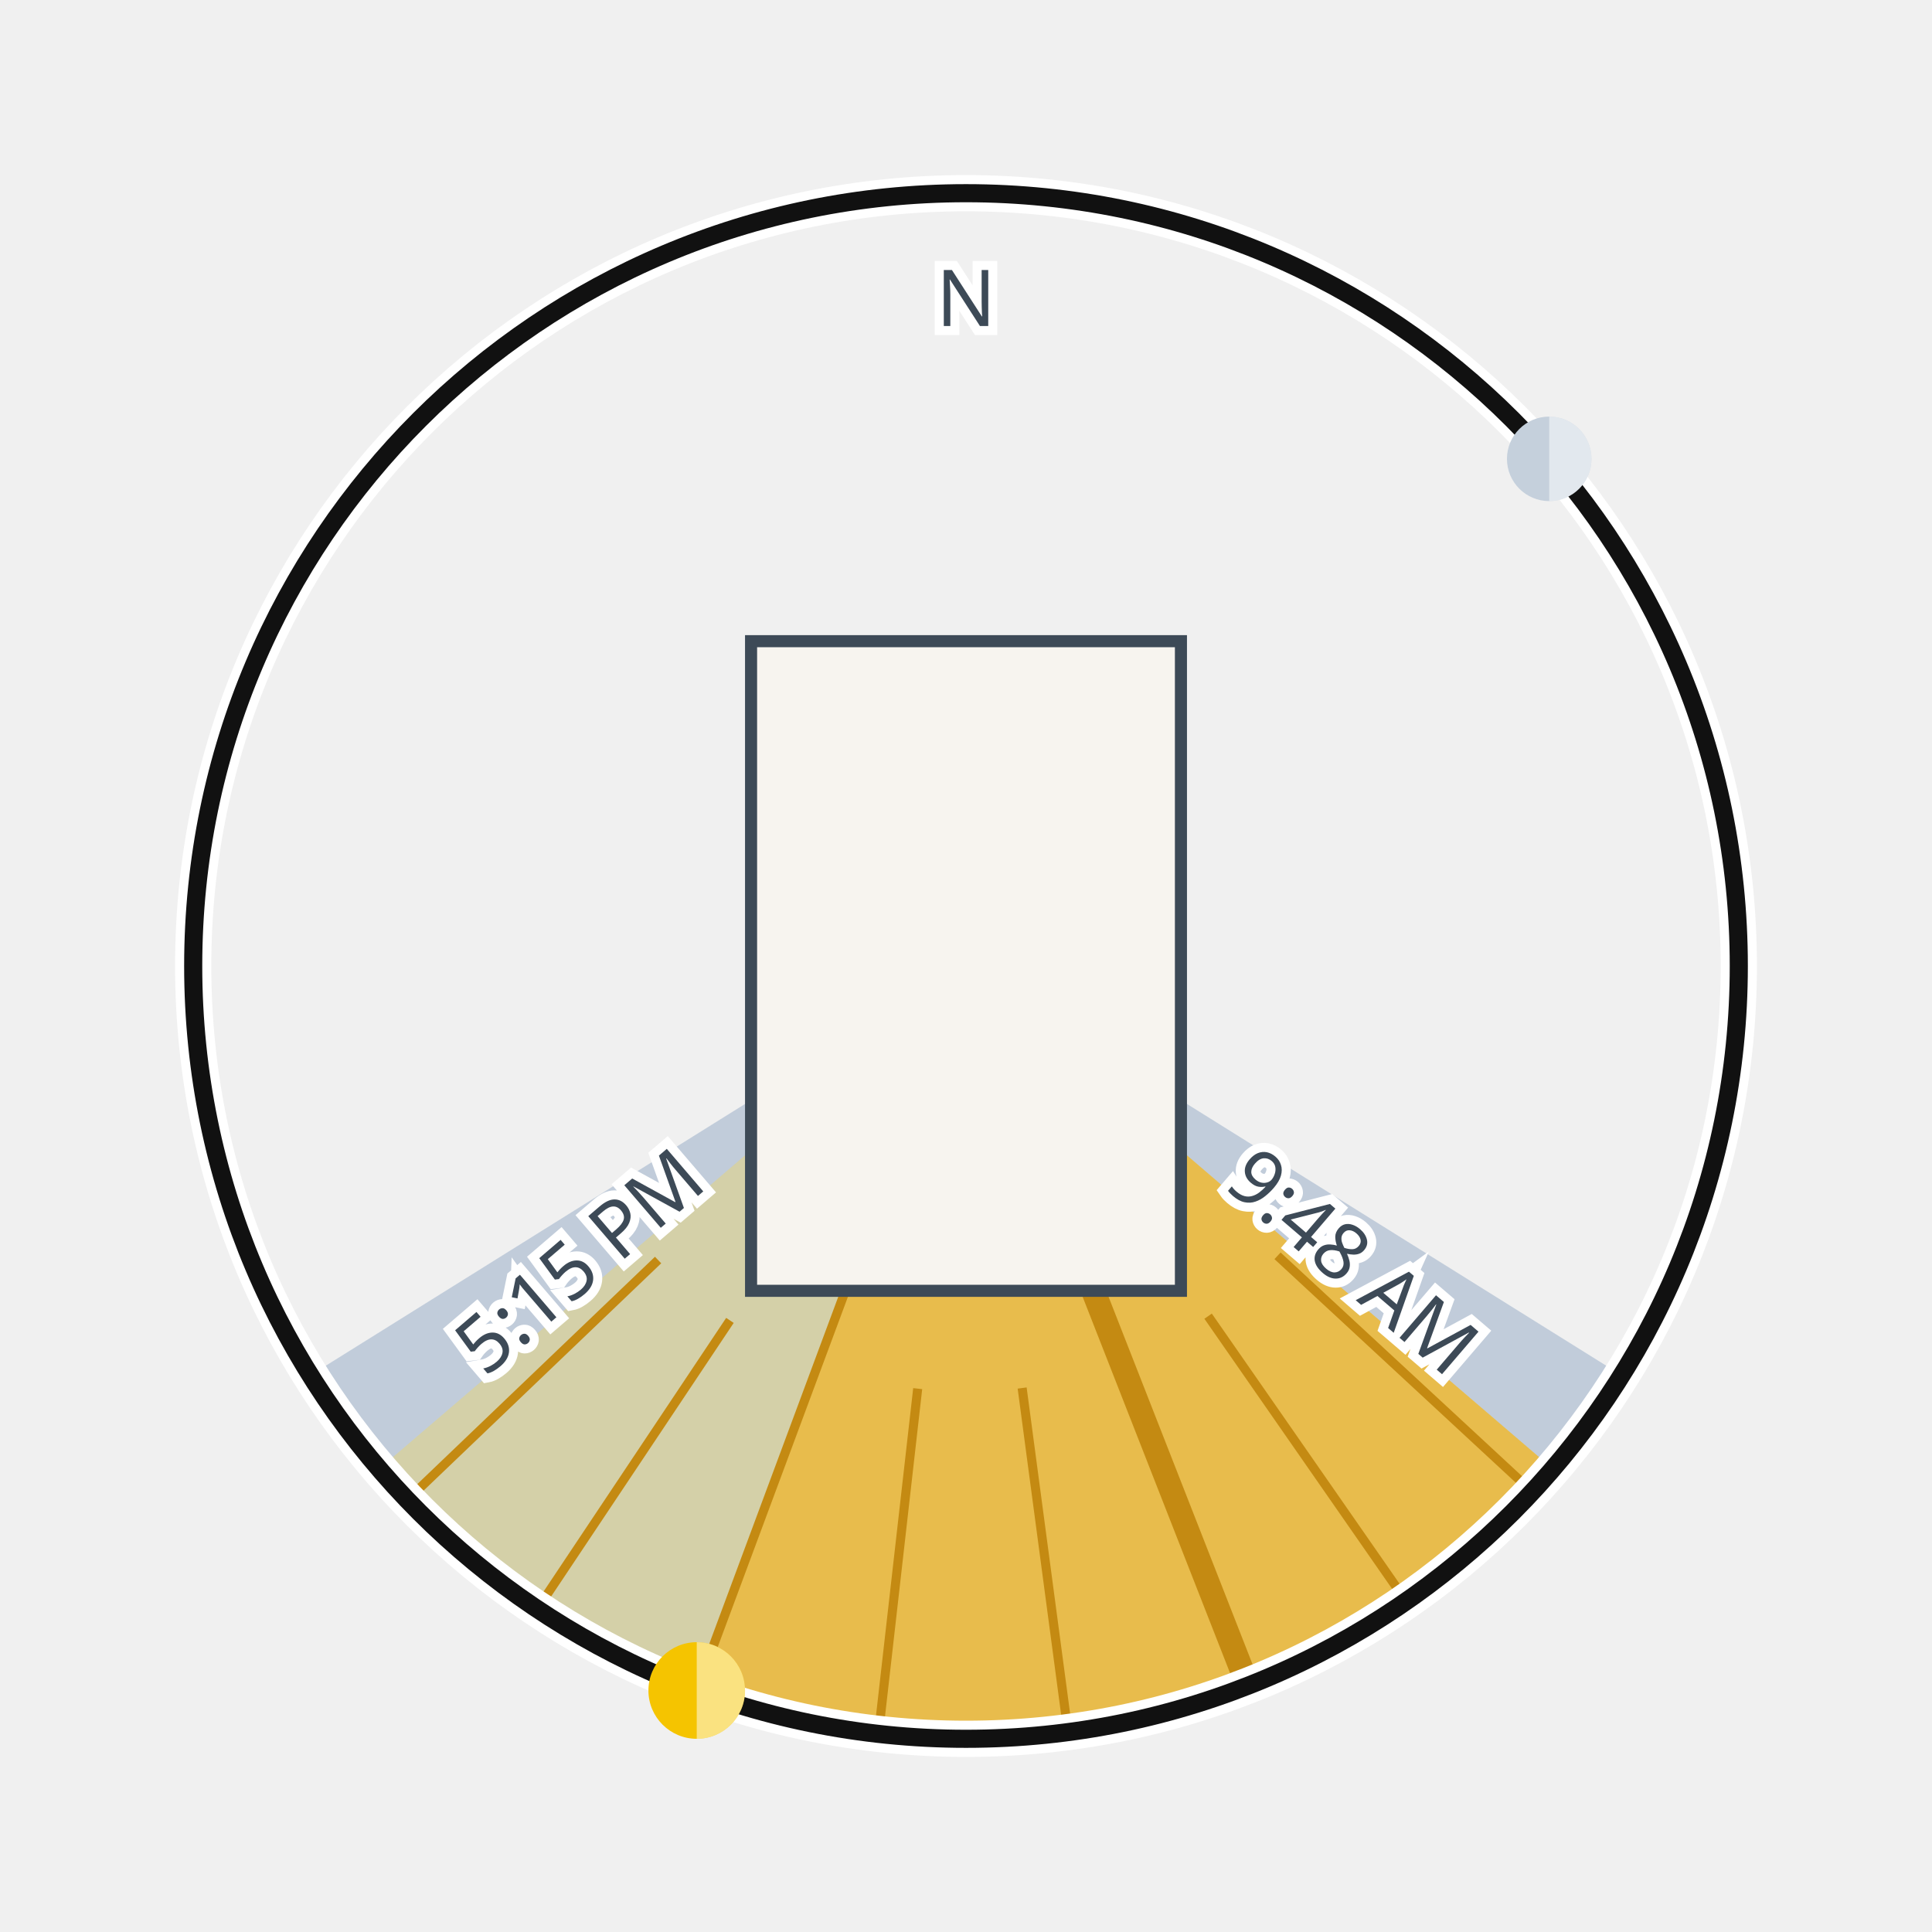
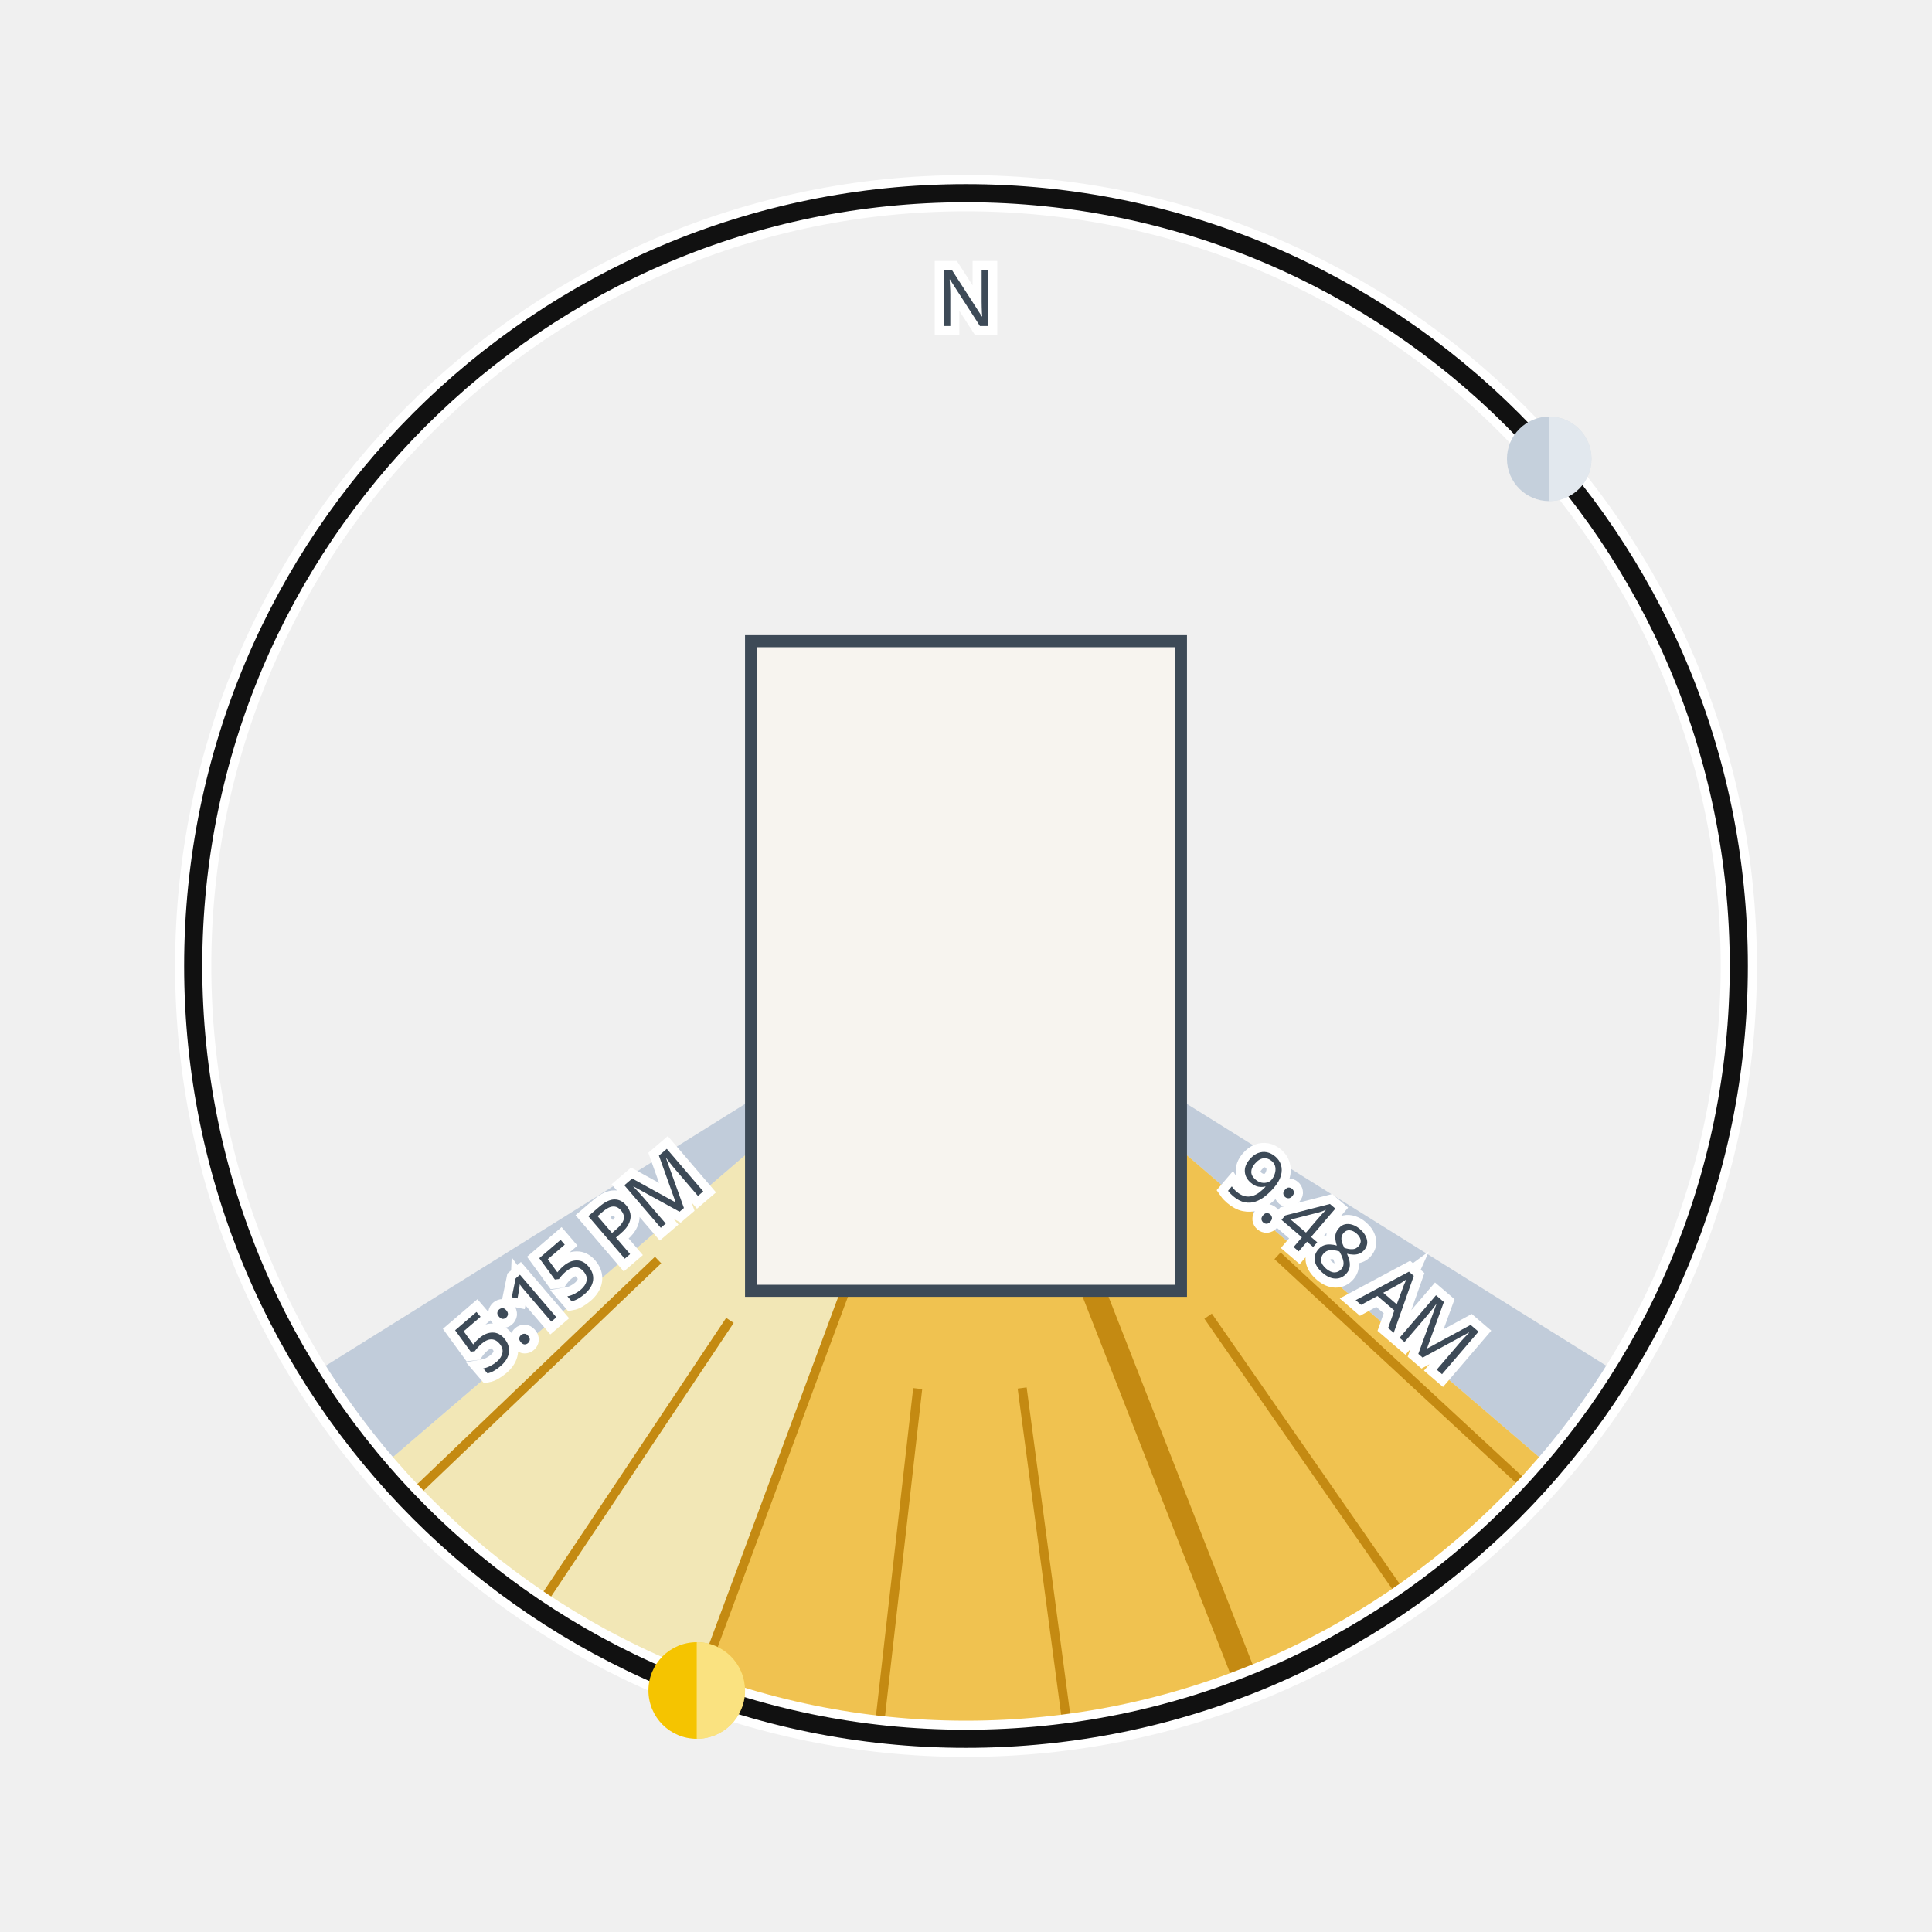
<svg xmlns="http://www.w3.org/2000/svg" width="320" height="320" viewBox="0 0 320 320" font-family="sans-serif" font-size="13">
-   <path id="twilight" d="M 160.0 160.0 L 268.6 227.8 A 128.0 128.0 0 0 1 51.4 227.8 Z" fill="#9aafc9" fill-opacity="0.55" />
+   <path id="twilight" d="M 160.0 160.0 L 268.6 227.8 A 128.0 128.0 0 0 1 257.2 243.3 Z" fill="#9aafc9" fill-opacity="0.55" />
+   <path id="twilight-dusk" d="M 160.0 160.0 L 62.8 243.3 A 128.0 128.0 0 0 1 51.4 227.8 Z" fill="#9aafc9" fill-opacity="0.55" />
  <path id="pale" d="M 160.0 160.0 L 257.2 243.3 A 128.0 128.0 0 0 1 62.8 243.3 Z" fill="#f6d84a" fill-opacity="0.35" />
  <path id="rim" d="M 257.2 243.3 A 128.0 128.0 0 0 1 62.8 243.3" fill="none" stroke="#c48a12" stroke-width="1.5" />
  <path id="strong" d="M 160.0 160.0 L 257.2 243.3 A 128.0 128.0 0 0 1 115.4 280.0 Z" fill="#f0b429" fill-opacity="0.72" />
  <g id="hours">
    <line x1="211.6" y1="208.0" x2="253.8" y2="247.1" stroke="#c48a12" stroke-width="1.5" />
    <line x1="200.1" y1="218.0" x2="232.9" y2="265.2" stroke="#c48a12" stroke-width="1.5" />
    <line x1="160.0" y1="160.0" x2="206.7" y2="279.2" stroke="#c48a12" stroke-width="4" />
    <line x1="169.3" y1="229.9" x2="176.9" y2="286.9" stroke="#c48a12" stroke-width="1.5" />
    <line x1="152.0" y1="230.0" x2="145.5" y2="287.2" stroke="#c48a12" stroke-width="1.5" />
    <line x1="149.9" y1="187.2" x2="115.4" y2="280.0" stroke="#c48a12" stroke-width="1.5" />
    <line x1="120.9" y1="218.7" x2="89.0" y2="266.5" stroke="#c48a12" stroke-width="1.5" />
    <line x1="109.0" y1="208.7" x2="67.5" y2="248.4" stroke="#c48a12" stroke-width="1.5" />
  </g>
  <circle id="ring-halo" cx="160.0" cy="160.0" r="128.0" fill="none" stroke="#ffffff" stroke-width="6" />
  <circle id="ring" cx="160.0" cy="160.0" r="128.0" fill="none" stroke="#111111" stroke-width="3" />
  <polygon id="house" points="124.4,213.8 124.4,106.2 195.6,106.2 195.6,213.8" fill="#f7f4ef" stroke="#3d4a57" stroke-width="2" />
  <g id="sun">
    <circle cx="115.4" cy="280.0" r="8.0" fill="#f5c400" />
    <path d="M 115.4 272.0 A 8.0 8.0 0 0 1 115.4 288.0 Z" fill="#ffffff" fill-opacity="0.5" />
  </g>
  <g id="moon">
    <circle cx="256.6" cy="76.0" r="7.0" fill="#c5d0dc" />
    <path d="M 256.6 69.0 A 7.0 7.0 0 0 1 256.6 83.0 Z" fill="#ffffff" fill-opacity="0.5" />
  </g>
  <text id="sunrise" x="221.1" y="212.4" text-anchor="middle" dominant-baseline="alphabetic" fill="#3d4a57" stroke="#ffffff" stroke-width="3" paint-order="stroke" transform="rotate(40.6 221.1 212.4)">9:48 AM</text>
  <text id="sunset" x="98.9" y="212.4" text-anchor="middle" dominant-baseline="alphabetic" fill="#3d4a57" stroke="#ffffff" stroke-width="3" paint-order="stroke" transform="rotate(319.4 98.9 212.4)">5:15 PM</text>
  <text id="north" x="160.0" y="54.0" text-anchor="middle" fill="#3d4a57" stroke="#ffffff" stroke-width="3" paint-order="stroke">N</text>
</svg>
